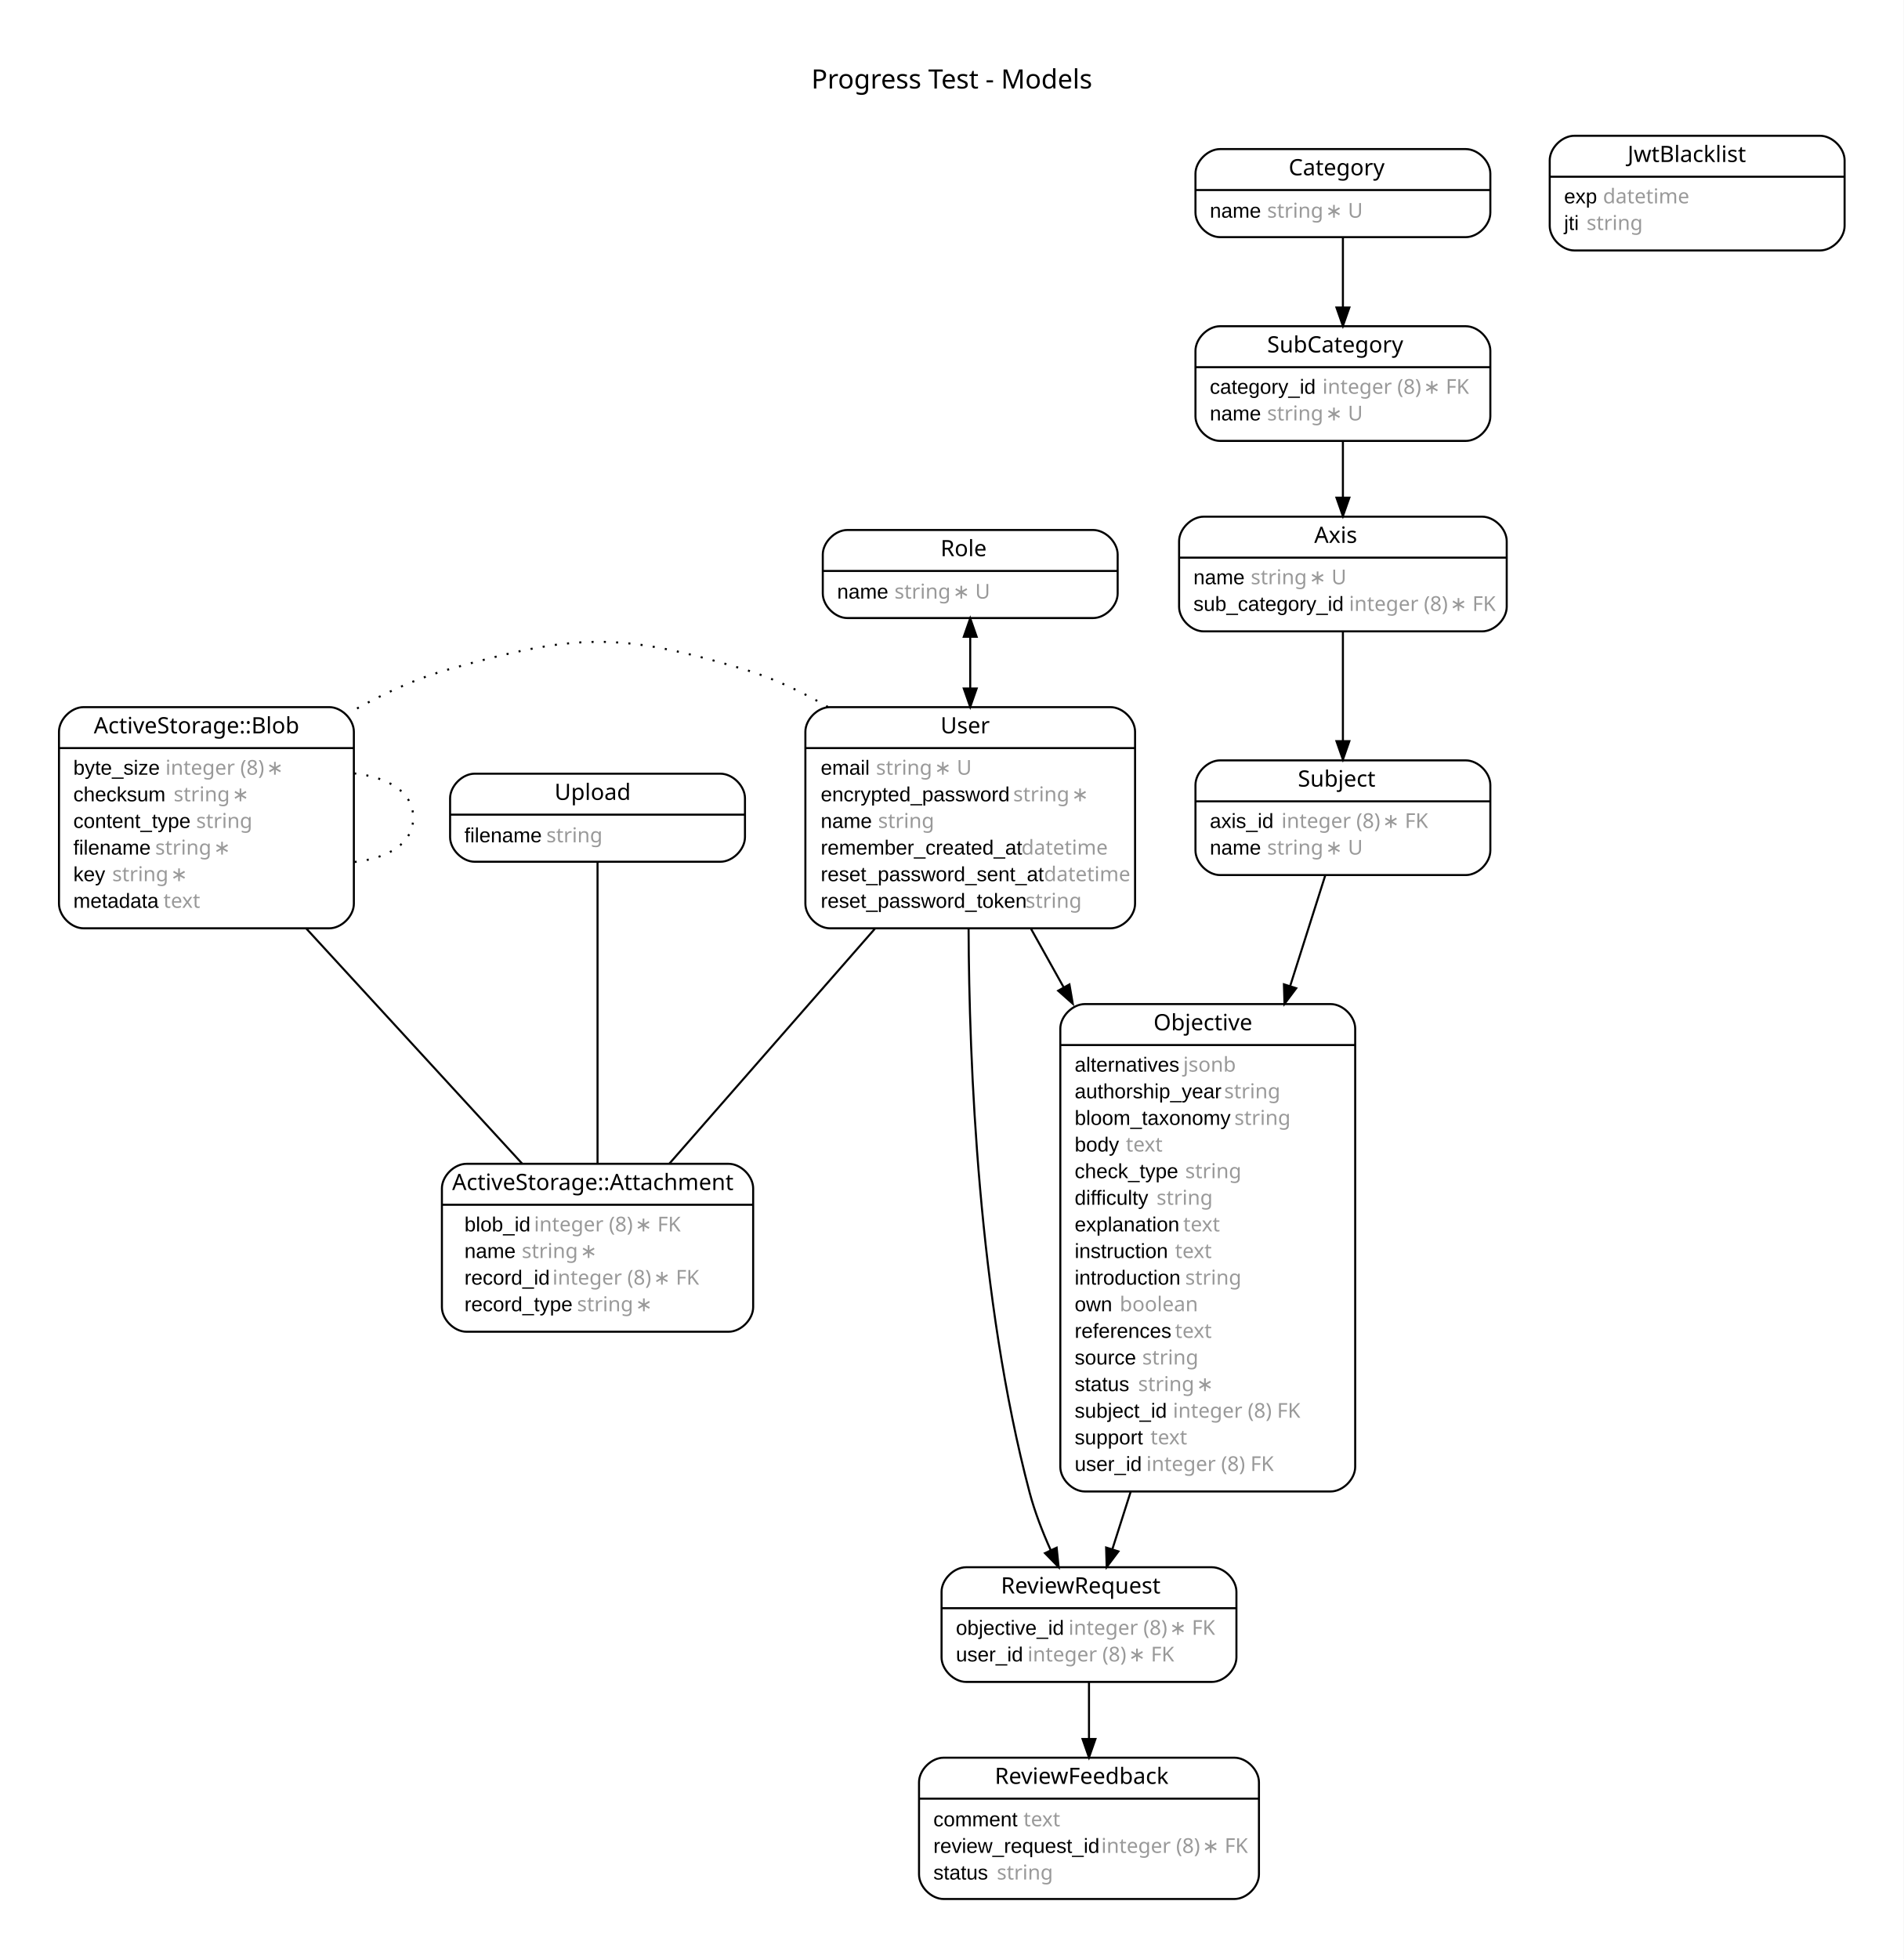
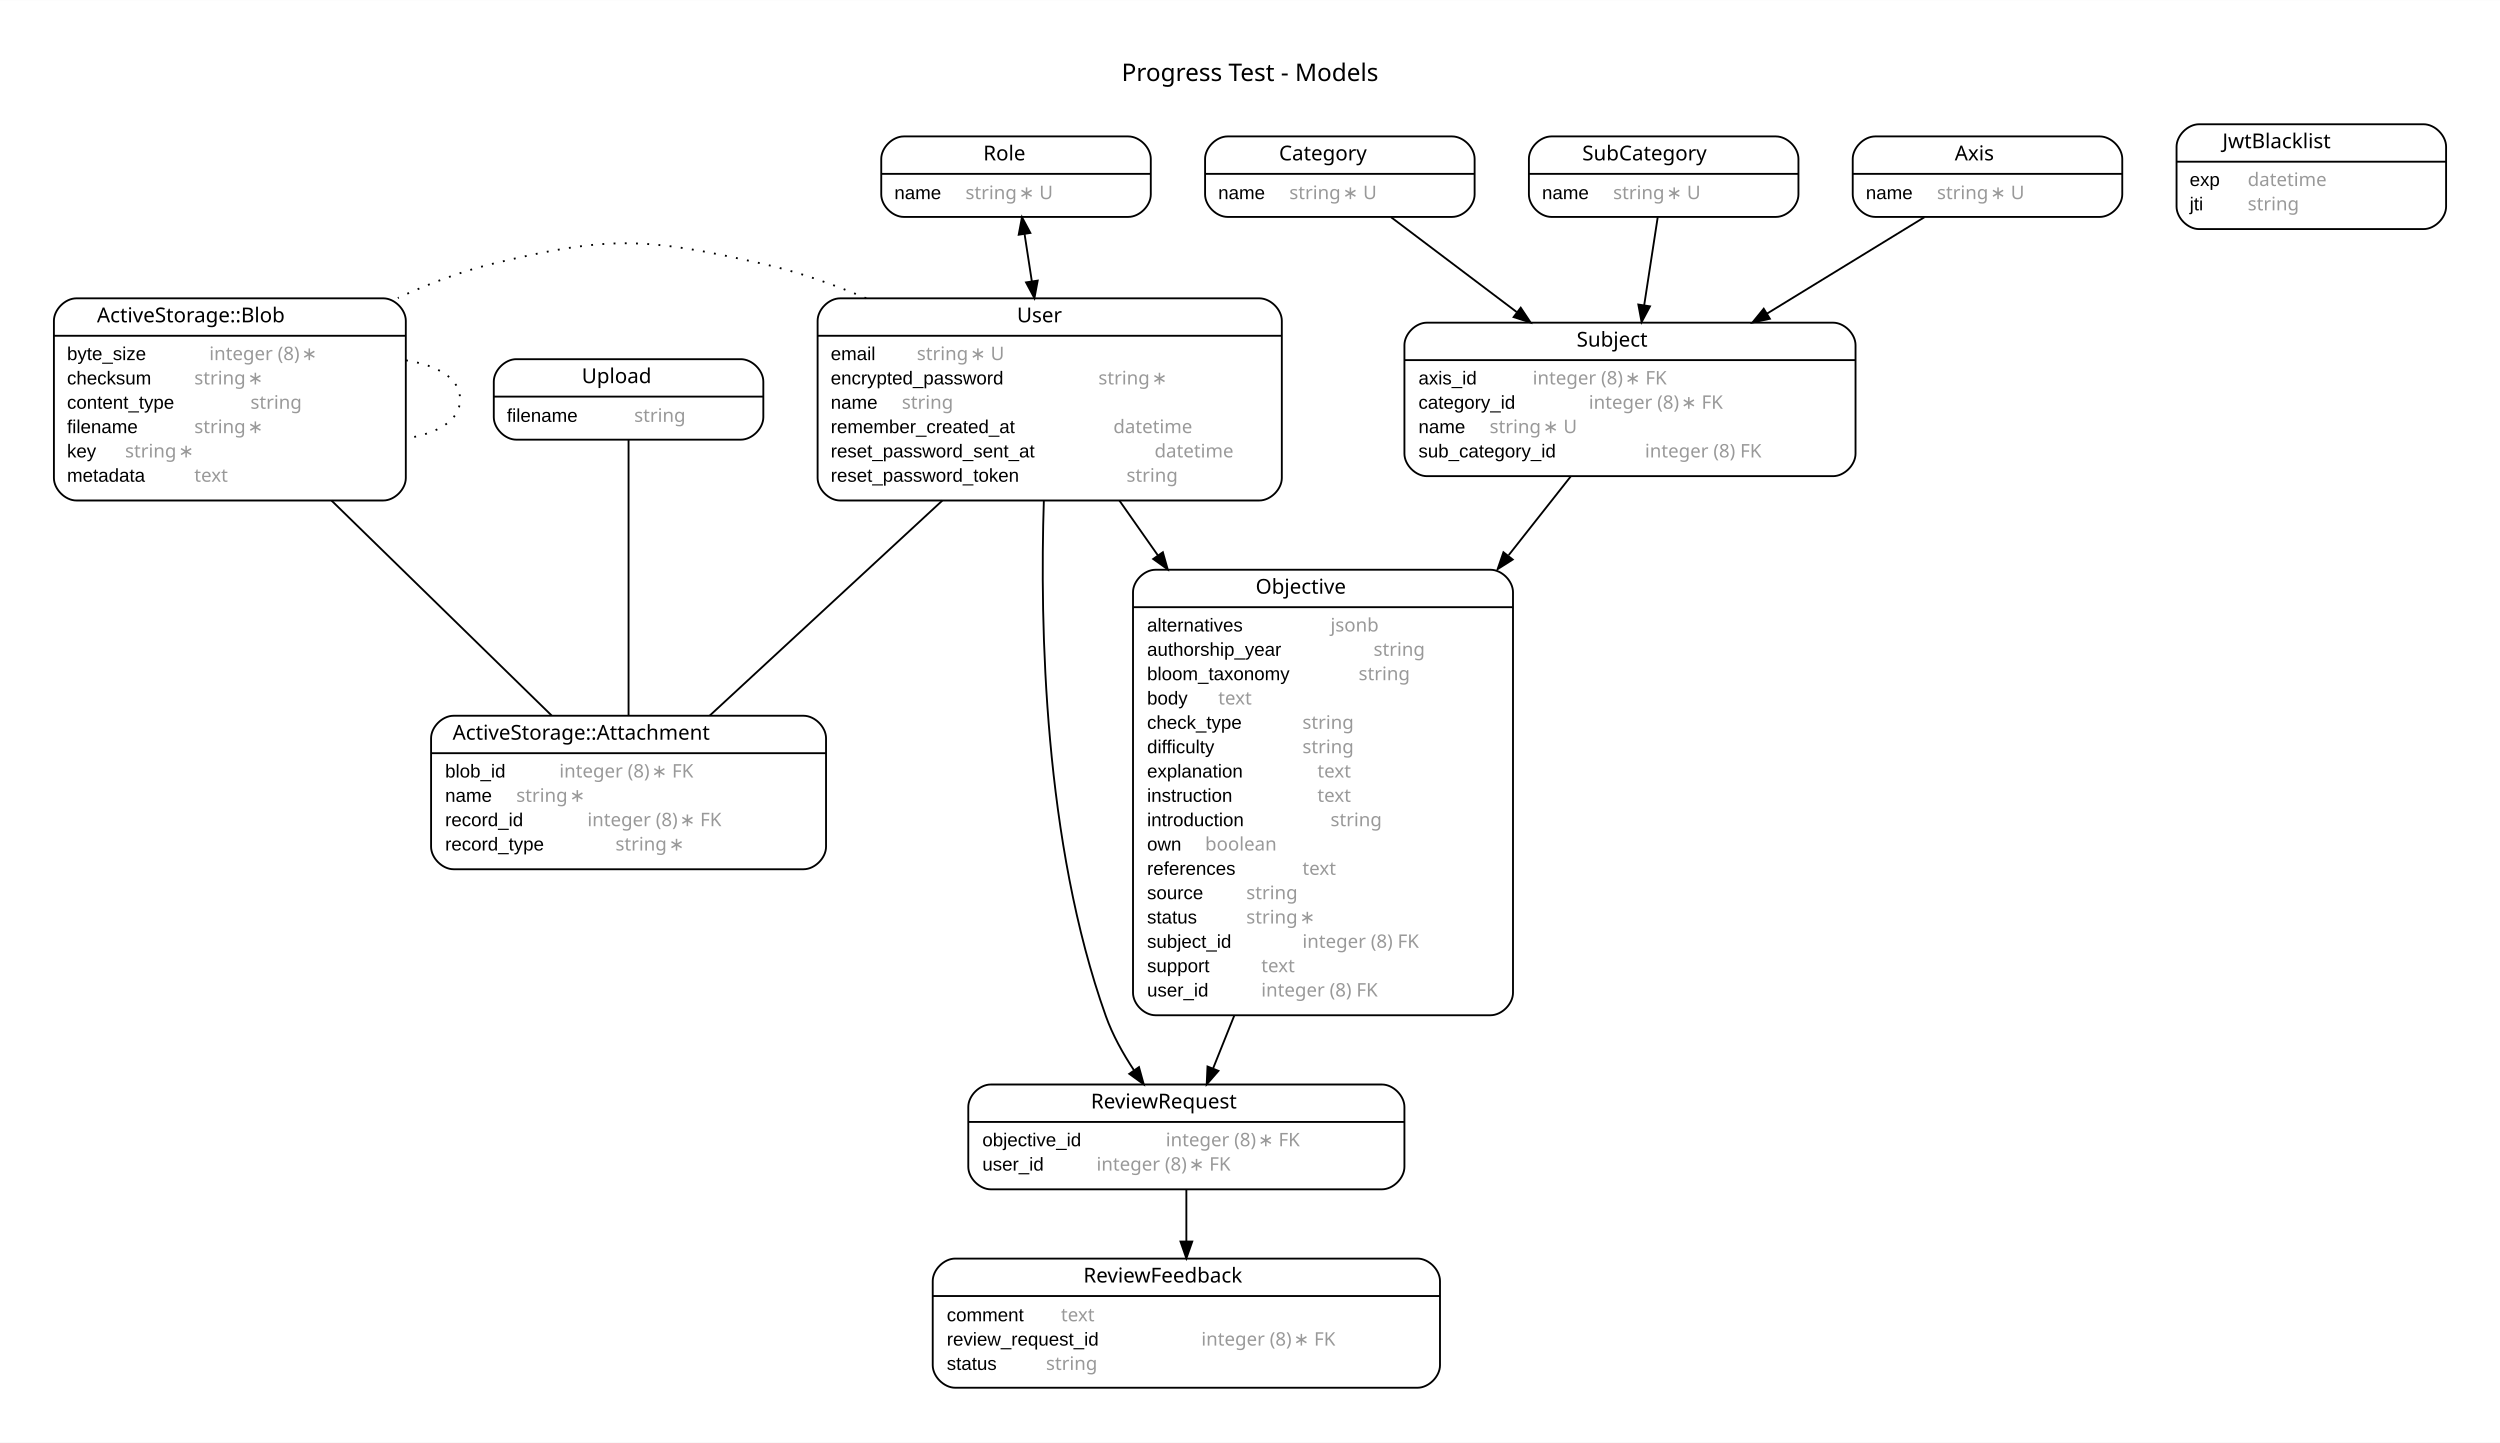
- <svg xmlns="http://www.w3.org/2000/svg" width="930pt" height="957pt" viewBox="0.00 0.00 929.60 956.60">
-   <g id="graph0" class="graph" transform="scale(1 1) rotate(0) translate(28.8 927.8)">
-     <polygon fill="white" stroke="transparent" points="-28.8,28.8 -28.8,-927.8 900.8,-927.8 900.8,28.8 -28.8,28.8" />
-     <text text-anchor="middle" x="436" y="-884.6" font-family="Arial Bold" font-size="13.00">Progress Test - Models</text>
+ <svg xmlns="http://www.w3.org/2000/svg" width="1336pt" height="771pt" viewBox="0.00 0.00 1335.60 770.60">
+   <g id="graph0" class="graph" transform="scale(1 1) rotate(0) translate(28.8 741.8)">
+     <polygon fill="white" stroke="transparent" points="-28.8,28.8 -28.8,-741.8 1306.8,-741.8 1306.8,28.8 -28.8,28.8" />
+     <text text-anchor="middle" x="639" y="-698.6" font-family="Arial Bold" font-size="13.00">Progress Test - Models</text>
    <g id="node1" class="node">
-       <path fill="none" stroke="black" d="M199,-277.5C199,-277.5 327,-277.5 327,-277.5 333,-277.5 339,-283.5 339,-289.5 339,-289.5 339,-347.5 339,-347.5 339,-353.5 333,-359.5 327,-359.5 327,-359.5 199,-359.5 199,-359.5 193,-359.5 187,-353.5 187,-347.5 187,-347.5 187,-289.5 187,-289.5 187,-283.5 193,-277.5 199,-277.5" />
-       <text text-anchor="start" x="192" y="-346.7" font-family="Arial Bold" font-size="11.00">ActiveStorage::Attachment</text>
-       <polyline fill="none" stroke="black" points="187,-339.5 339,-339.5 " />
-       <text text-anchor="start" x="198" y="-326.5" font-family="Arial" font-size="10.00">blob_id </text>
-       <text text-anchor="start" x="232" y="-326.5" font-family="Arial Italic" font-size="10.00" fill="#999999">integer (8) ∗ FK</text>
-       <text text-anchor="start" x="198" y="-313.5" font-family="Arial" font-size="10.00">name </text>
-       <text text-anchor="start" x="226" y="-313.5" font-family="Arial Italic" font-size="10.00" fill="#999999">string ∗</text>
-       <text text-anchor="start" x="198" y="-300.5" font-family="Arial" font-size="10.00">record_id </text>
-       <text text-anchor="start" x="241" y="-300.5" font-family="Arial Italic" font-size="10.00" fill="#999999">integer (8) ∗ FK</text>
-       <text text-anchor="start" x="198" y="-287.5" font-family="Arial" font-size="10.00">record_type </text>
-       <text text-anchor="start" x="253" y="-287.5" font-family="Arial Italic" font-size="10.00" fill="#999999">string ∗</text>
+       <path fill="none" stroke="black" d="M213.5,-277.5C213.5,-277.5 400.5,-277.5 400.5,-277.5 406.5,-277.5 412.5,-283.5 412.5,-289.5 412.5,-289.5 412.5,-347.5 412.5,-347.5 412.5,-353.5 406.5,-359.5 400.5,-359.5 400.5,-359.5 213.5,-359.5 213.5,-359.5 207.5,-359.5 201.5,-353.5 201.5,-347.5 201.5,-347.5 201.5,-289.5 201.5,-289.5 201.5,-283.5 207.5,-277.5 213.5,-277.5" />
+       <text text-anchor="start" x="213" y="-346.7" font-family="Arial Bold" font-size="11.00">ActiveStorage::Attachment</text>
+       <polyline fill="none" stroke="black" points="201.5,-339.5 412.5,-339.5 " />
+       <text text-anchor="start" x="209" y="-326.5" font-family="Arial" font-size="10.00">blob_id </text>
+       <text text-anchor="start" x="270" y="-326.5" font-family="Arial Italic" font-size="10.00" fill="#999999">integer (8) ∗ FK</text>
+       <text text-anchor="start" x="209" y="-313.5" font-family="Arial" font-size="10.00">name </text>
+       <text text-anchor="start" x="247" y="-313.5" font-family="Arial Italic" font-size="10.00" fill="#999999">string ∗</text>
+       <text text-anchor="start" x="209" y="-300.5" font-family="Arial" font-size="10.00">record_id </text>
+       <text text-anchor="start" x="285" y="-300.5" font-family="Arial Italic" font-size="10.00" fill="#999999">integer (8) ∗ FK</text>
+       <text text-anchor="start" x="209" y="-287.5" font-family="Arial" font-size="10.00">record_type </text>
+       <text text-anchor="start" x="300" y="-287.5" font-family="Arial Italic" font-size="10.00" fill="#999999">string ∗</text>
    </g>
    <g id="node2" class="node">
-       <path fill="none" stroke="black" d="M12,-474.5C12,-474.5 132,-474.5 132,-474.5 138,-474.5 144,-480.5 144,-486.5 144,-486.5 144,-570.5 144,-570.5 144,-576.5 138,-582.5 132,-582.5 132,-582.5 12,-582.5 12,-582.5 6,-582.5 0,-576.5 0,-570.5 0,-570.5 0,-486.5 0,-486.5 0,-480.5 6,-474.5 12,-474.5" />
-       <text text-anchor="start" x="17" y="-569.7" font-family="Arial Bold" font-size="11.00">ActiveStorage::Blob</text>
-       <polyline fill="none" stroke="black" points="0,-562.5 144,-562.5 " />
+       <path fill="none" stroke="black" d="M12,-474.5C12,-474.5 176,-474.5 176,-474.5 182,-474.5 188,-480.5 188,-486.5 188,-486.5 188,-570.5 188,-570.5 188,-576.5 182,-582.5 176,-582.5 176,-582.5 12,-582.5 12,-582.5 6,-582.5 0,-576.5 0,-570.5 0,-570.5 0,-486.5 0,-486.5 0,-480.5 6,-474.5 12,-474.5" />
+       <text text-anchor="start" x="23" y="-569.7" font-family="Arial Bold" font-size="11.00">ActiveStorage::Blob</text>
+       <polyline fill="none" stroke="black" points="0,-562.5 188,-562.5 " />
      <text text-anchor="start" x="7" y="-549.5" font-family="Arial" font-size="10.00">byte_size </text>
-       <text text-anchor="start" x="52" y="-549.5" font-family="Arial Italic" font-size="10.00" fill="#999999">integer (8) ∗</text>
+       <text text-anchor="start" x="83" y="-549.5" font-family="Arial Italic" font-size="10.00" fill="#999999">integer (8) ∗</text>
      <text text-anchor="start" x="7" y="-536.5" font-family="Arial" font-size="10.00">checksum </text>
-       <text text-anchor="start" x="56" y="-536.5" font-family="Arial Italic" font-size="10.00" fill="#999999">string ∗</text>
+       <text text-anchor="start" x="75" y="-536.5" font-family="Arial Italic" font-size="10.00" fill="#999999">string ∗</text>
      <text text-anchor="start" x="7" y="-523.5" font-family="Arial" font-size="10.00">content_type </text>
-       <text text-anchor="start" x="67" y="-523.5" font-family="Arial Italic" font-size="10.00" fill="#999999">string</text>
+       <text text-anchor="start" x="105" y="-523.5" font-family="Arial Italic" font-size="10.00" fill="#999999">string</text>
      <text text-anchor="start" x="7" y="-510.5" font-family="Arial" font-size="10.00">filename </text>
-       <text text-anchor="start" x="47" y="-510.5" font-family="Arial Italic" font-size="10.00" fill="#999999">string ∗</text>
+       <text text-anchor="start" x="75" y="-510.5" font-family="Arial Italic" font-size="10.00" fill="#999999">string ∗</text>
      <text text-anchor="start" x="7" y="-497.5" font-family="Arial" font-size="10.00">key </text>
-       <text text-anchor="start" x="26" y="-497.5" font-family="Arial Italic" font-size="10.00" fill="#999999">string ∗</text>
+       <text text-anchor="start" x="38" y="-497.5" font-family="Arial Italic" font-size="10.00" fill="#999999">string ∗</text>
      <text text-anchor="start" x="7" y="-484.5" font-family="Arial" font-size="10.00">metadata </text>
-       <text text-anchor="start" x="51" y="-484.5" font-family="Arial Italic" font-size="10.00" fill="#999999">text</text>
+       <text text-anchor="start" x="75" y="-484.5" font-family="Arial Italic" font-size="10.00" fill="#999999">text</text>
    </g>
    <g id="edge4" class="edge">
-       <path fill="none" stroke="black" d="M120.69,-474.47C153.52,-438.73 196.15,-392.3 226.16,-359.62" />
+       <path fill="none" stroke="black" d="M148.3,-474.47C184.91,-438.73 232.45,-392.3 265.91,-359.62" />
    </g>
    <g id="edge15" class="edge">
-       <path fill="none" stroke="black" stroke-dasharray="1,5" d="M144.18,-550.14C160.79,-548.27 173,-541.06 173,-528.5 173,-515.94 160.79,-508.73 144.18,-506.86" />
+       <path fill="none" stroke="black" stroke-dasharray="1,5" d="M188.11,-549.37C205.11,-546.69 217,-539.74 217,-528.5 217,-517.26 205.11,-510.31 188.11,-507.63" />
    </g>
    <g id="node3" class="node">
-       <path fill="none" stroke="black" d="M559,-619.5C559,-619.5 695,-619.5 695,-619.5 701,-619.5 707,-625.5 707,-631.5 707,-631.5 707,-663.5 707,-663.5 707,-669.5 701,-675.5 695,-675.5 695,-675.5 559,-675.5 559,-675.5 553,-675.5 547,-669.5 547,-663.5 547,-663.5 547,-631.5 547,-631.5 547,-625.5 553,-619.5 559,-619.5" />
-       <text text-anchor="start" x="613" y="-662.7" font-family="Arial Bold" font-size="11.00">Axis</text>
-       <polyline fill="none" stroke="black" points="547,-655.5 707,-655.5 " />
-       <text text-anchor="start" x="554" y="-642.5" font-family="Arial" font-size="10.00">name </text>
-       <text text-anchor="start" x="582" y="-642.5" font-family="Arial Italic" font-size="10.00" fill="#999999">string ∗ U</text>
-       <text text-anchor="start" x="554" y="-629.5" font-family="Arial" font-size="10.00">sub_category_id </text>
-       <text text-anchor="start" x="630" y="-629.5" font-family="Arial Italic" font-size="10.00" fill="#999999">integer (8) ∗ FK</text>
+       <path fill="none" stroke="black" d="M973,-626C973,-626 1093,-626 1093,-626 1099,-626 1105,-632 1105,-638 1105,-638 1105,-657 1105,-657 1105,-663 1099,-669 1093,-669 1093,-669 973,-669 973,-669 967,-669 961,-663 961,-657 961,-657 961,-638 961,-638 961,-632 967,-626 973,-626" />
+       <text text-anchor="start" x="1015.5" y="-656.2" font-family="Arial Bold" font-size="11.00">Axis</text>
+       <polyline fill="none" stroke="black" points="961,-649 1105,-649 " />
+       <text text-anchor="start" x="968" y="-635.5" font-family="Arial" font-size="10.00">name </text>
+       <text text-anchor="start" x="1006" y="-635.5" font-family="Arial Italic" font-size="10.00" fill="#999999">string ∗ U</text>
    </g>
    <g id="node11" class="node">
-       <path fill="none" stroke="black" d="M567,-500.5C567,-500.5 687,-500.5 687,-500.5 693,-500.5 699,-506.5 699,-512.5 699,-512.5 699,-544.5 699,-544.5 699,-550.5 693,-556.5 687,-556.5 687,-556.5 567,-556.5 567,-556.5 561,-556.5 555,-550.5 555,-544.5 555,-544.5 555,-512.5 555,-512.5 555,-506.5 561,-500.5 567,-500.5" />
-       <text text-anchor="start" x="605" y="-543.7" font-family="Arial Bold" font-size="11.00">Subject</text>
-       <polyline fill="none" stroke="black" points="555,-536.5 699,-536.5 " />
-       <text text-anchor="start" x="562" y="-523.5" font-family="Arial" font-size="10.00">axis_id </text>
-       <text text-anchor="start" x="597" y="-523.5" font-family="Arial Italic" font-size="10.00" fill="#999999">integer (8) ∗ FK</text>
-       <text text-anchor="start" x="562" y="-510.5" font-family="Arial" font-size="10.00">name </text>
-       <text text-anchor="start" x="590" y="-510.5" font-family="Arial Italic" font-size="10.00" fill="#999999">string ∗ U</text>
+       <path fill="none" stroke="black" d="M733.5,-487.5C733.5,-487.5 950.5,-487.5 950.5,-487.5 956.5,-487.5 962.5,-493.5 962.5,-499.5 962.5,-499.5 962.5,-557.5 962.5,-557.5 962.5,-563.5 956.5,-569.5 950.5,-569.5 950.5,-569.5 733.5,-569.5 733.5,-569.5 727.5,-569.5 721.5,-563.5 721.5,-557.5 721.5,-557.5 721.5,-499.5 721.5,-499.5 721.5,-493.5 727.5,-487.5 733.5,-487.5" />
+       <text text-anchor="start" x="813.5" y="-556.7" font-family="Arial Bold" font-size="11.00">Subject</text>
+       <polyline fill="none" stroke="black" points="721.5,-549.5 962.5,-549.5 " />
+       <text text-anchor="start" x="729" y="-536.5" font-family="Arial" font-size="10.00">axis_id </text>
+       <text text-anchor="start" x="790" y="-536.5" font-family="Arial Italic" font-size="10.00" fill="#999999">integer (8) ∗ FK</text>
+       <text text-anchor="start" x="729" y="-523.5" font-family="Arial" font-size="10.00">category_id </text>
+       <text text-anchor="start" x="820" y="-523.5" font-family="Arial Italic" font-size="10.00" fill="#999999">integer (8) ∗ FK</text>
+       <text text-anchor="start" x="729" y="-510.5" font-family="Arial" font-size="10.00">name </text>
+       <text text-anchor="start" x="767" y="-510.5" font-family="Arial Italic" font-size="10.00" fill="#999999">string ∗ U</text>
+       <text text-anchor="start" x="729" y="-497.5" font-family="Arial" font-size="10.00">sub_category_id </text>
+       <text text-anchor="start" x="850" y="-497.5" font-family="Arial Italic" font-size="10.00" fill="#999999">integer (8) FK</text>
+     </g>
+     <g id="edge9" class="edge">
+       <path fill="none" stroke="black" d="M999.29,-625.85C975.99,-611.58 944.09,-592.04 915.11,-574.29" />
+       <polygon fill="black" stroke="black" points="916.74,-571.59 907.42,-569.57 913.45,-576.96 916.74,-571.59" />
+     </g>
+     <g id="node4" class="node">
+       <path fill="none" stroke="black" d="M627,-626C627,-626 747,-626 747,-626 753,-626 759,-632 759,-638 759,-638 759,-657 759,-657 759,-663 753,-669 747,-669 747,-669 627,-669 627,-669 621,-669 615,-663 615,-657 615,-657 615,-638 615,-638 615,-632 621,-626 627,-626" />
+       <text text-anchor="start" x="654.5" y="-656.2" font-family="Arial Bold" font-size="11.00">Category</text>
+       <polyline fill="none" stroke="black" points="615,-649 759,-649 " />
+       <text text-anchor="start" x="622" y="-635.5" font-family="Arial" font-size="10.00">name </text>
+       <text text-anchor="start" x="660" y="-635.5" font-family="Arial Italic" font-size="10.00" fill="#999999">string ∗ U</text>
+     </g>
+     <g id="edge8" class="edge">
+       <path fill="none" stroke="black" d="M714.35,-625.85C732.94,-611.82 758.27,-592.7 781.47,-575.19" />
+       <polygon fill="black" stroke="black" points="783.63,-577.51 788.91,-569.57 779.83,-572.48 783.63,-577.51" />
+     </g>
+     <g id="node5" class="node">
+       <path fill="none" stroke="black" d="M1146,-619.5C1146,-619.5 1266,-619.5 1266,-619.5 1272,-619.5 1278,-625.5 1278,-631.5 1278,-631.5 1278,-663.5 1278,-663.5 1278,-669.5 1272,-675.5 1266,-675.5 1266,-675.5 1146,-675.5 1146,-675.5 1140,-675.5 1134,-669.5 1134,-663.5 1134,-663.5 1134,-631.5 1134,-631.5 1134,-625.5 1140,-619.5 1146,-619.5" />
+       <text text-anchor="start" x="1158.5" y="-662.7" font-family="Arial Bold" font-size="11.00">JwtBlacklist</text>
+       <polyline fill="none" stroke="black" points="1134,-655.5 1278,-655.5 " />
+       <text text-anchor="start" x="1141" y="-642.5" font-family="Arial" font-size="10.00">exp </text>
+       <text text-anchor="start" x="1172" y="-642.5" font-family="Arial Italic" font-size="10.00" fill="#999999">datetime</text>
+       <text text-anchor="start" x="1141" y="-629.5" font-family="Arial" font-size="10.00">jti </text>
+       <text text-anchor="start" x="1172" y="-629.5" font-family="Arial Italic" font-size="10.00" fill="#999999">string</text>
+     </g>
+     <g id="node6" class="node">
+       <path fill="none" stroke="black" d="M588.5,-199.5C588.5,-199.5 767.5,-199.5 767.5,-199.5 773.5,-199.5 779.5,-205.5 779.5,-211.5 779.5,-211.5 779.5,-425.5 779.5,-425.5 779.5,-431.5 773.5,-437.5 767.5,-437.5 767.5,-437.5 588.5,-437.5 588.5,-437.5 582.5,-437.5 576.5,-431.5 576.5,-425.5 576.5,-425.5 576.5,-211.5 576.5,-211.5 576.5,-205.5 582.5,-199.5 588.5,-199.5" />
+       <text text-anchor="start" x="642" y="-424.7" font-family="Arial Bold" font-size="11.00">Objective</text>
+       <polyline fill="none" stroke="black" points="576.5,-417.5 779.5,-417.5 " />
+       <text text-anchor="start" x="584" y="-404.5" font-family="Arial" font-size="10.00">alternatives </text>
+       <text text-anchor="start" x="682" y="-404.5" font-family="Arial Italic" font-size="10.00" fill="#999999">jsonb</text>
+       <text text-anchor="start" x="584" y="-391.5" font-family="Arial" font-size="10.00">authorship_year </text>
+       <text text-anchor="start" x="705" y="-391.5" font-family="Arial Italic" font-size="10.00" fill="#999999">string</text>
+       <text text-anchor="start" x="584" y="-378.5" font-family="Arial" font-size="10.00">bloom_taxonomy </text>
+       <text text-anchor="start" x="697" y="-378.5" font-family="Arial Italic" font-size="10.00" fill="#999999">string</text>
+       <text text-anchor="start" x="584" y="-365.5" font-family="Arial" font-size="10.00">body </text>
+       <text text-anchor="start" x="622" y="-365.5" font-family="Arial Italic" font-size="10.00" fill="#999999">text</text>
+       <text text-anchor="start" x="584" y="-352.5" font-family="Arial" font-size="10.00">check_type </text>
+       <text text-anchor="start" x="667" y="-352.5" font-family="Arial Italic" font-size="10.00" fill="#999999">string</text>
+       <text text-anchor="start" x="584" y="-339.5" font-family="Arial" font-size="10.00">difficulty </text>
+       <text text-anchor="start" x="667" y="-339.5" font-family="Arial Italic" font-size="10.00" fill="#999999">string</text>
+       <text text-anchor="start" x="584" y="-326.5" font-family="Arial" font-size="10.00">explanation </text>
+       <text text-anchor="start" x="675" y="-326.5" font-family="Arial Italic" font-size="10.00" fill="#999999">text</text>
+       <text text-anchor="start" x="584" y="-313.5" font-family="Arial" font-size="10.00">instruction </text>
+       <text text-anchor="start" x="675" y="-313.5" font-family="Arial Italic" font-size="10.00" fill="#999999">text</text>
+       <text text-anchor="start" x="584" y="-300.5" font-family="Arial" font-size="10.00">introduction </text>
+       <text text-anchor="start" x="682" y="-300.5" font-family="Arial Italic" font-size="10.00" fill="#999999">string</text>
+       <text text-anchor="start" x="584" y="-287.5" font-family="Arial" font-size="10.00">own </text>
+       <text text-anchor="start" x="615" y="-287.5" font-family="Arial Italic" font-size="10.00" fill="#999999">boolean</text>
+       <text text-anchor="start" x="584" y="-274.5" font-family="Arial" font-size="10.00">references </text>
+       <text text-anchor="start" x="667" y="-274.5" font-family="Arial Italic" font-size="10.00" fill="#999999">text</text>
+       <text text-anchor="start" x="584" y="-261.5" font-family="Arial" font-size="10.00">source </text>
+       <text text-anchor="start" x="637" y="-261.5" font-family="Arial Italic" font-size="10.00" fill="#999999">string</text>
+       <text text-anchor="start" x="584" y="-248.5" font-family="Arial" font-size="10.00">status </text>
+       <text text-anchor="start" x="637" y="-248.5" font-family="Arial Italic" font-size="10.00" fill="#999999">string ∗</text>
+       <text text-anchor="start" x="584" y="-235.5" font-family="Arial" font-size="10.00">subject_id </text>
+       <text text-anchor="start" x="667" y="-235.5" font-family="Arial Italic" font-size="10.00" fill="#999999">integer (8) FK</text>
+       <text text-anchor="start" x="584" y="-222.5" font-family="Arial" font-size="10.00">support </text>
+       <text text-anchor="start" x="645" y="-222.5" font-family="Arial Italic" font-size="10.00" fill="#999999">text</text>
+       <text text-anchor="start" x="584" y="-209.5" font-family="Arial" font-size="10.00">user_id </text>
+       <text text-anchor="start" x="645" y="-209.5" font-family="Arial Italic" font-size="10.00" fill="#999999">integer (8) FK</text>
+     </g>
+     <g id="node8" class="node">
+       <path fill="none" stroke="black" d="M500.5,-106.5C500.5,-106.5 709.5,-106.5 709.5,-106.5 715.5,-106.5 721.5,-112.5 721.5,-118.5 721.5,-118.5 721.5,-150.5 721.5,-150.5 721.5,-156.5 715.5,-162.5 709.5,-162.5 709.5,-162.5 500.5,-162.5 500.5,-162.5 494.5,-162.5 488.5,-156.5 488.5,-150.5 488.5,-150.5 488.5,-118.5 488.5,-118.5 488.5,-112.5 494.5,-106.5 500.5,-106.5" />
+       <text text-anchor="start" x="554" y="-149.7" font-family="Arial Bold" font-size="11.00">ReviewRequest</text>
+       <polyline fill="none" stroke="black" points="488.5,-142.5 721.5,-142.5 " />
+       <text text-anchor="start" x="496" y="-129.5" font-family="Arial" font-size="10.00">objective_id </text>
+       <text text-anchor="start" x="594" y="-129.5" font-family="Arial Italic" font-size="10.00" fill="#999999">integer (8) ∗ FK</text>
+       <text text-anchor="start" x="496" y="-116.5" font-family="Arial" font-size="10.00">user_id </text>
+       <text text-anchor="start" x="557" y="-116.5" font-family="Arial Italic" font-size="10.00" fill="#999999">integer (8) ∗ FK</text>
+     </g>
+     <g id="edge11" class="edge">
+       <path fill="none" stroke="black" d="M630.63,-199.41C626.58,-189.3 622.72,-179.68 619.29,-171.12" />
+       <polygon fill="black" stroke="black" points="622.14,-169.78 615.87,-162.6 616.3,-172.12 622.14,-169.78" />
+     </g>
+     <g id="node7" class="node">
+       <path fill="none" stroke="black" d="M481.5,-0.5C481.5,-0.5 728.5,-0.5 728.5,-0.5 734.5,-0.5 740.5,-6.5 740.5,-12.5 740.5,-12.5 740.5,-57.5 740.5,-57.5 740.5,-63.5 734.5,-69.5 728.5,-69.5 728.5,-69.5 481.5,-69.5 481.5,-69.5 475.5,-69.5 469.5,-63.5 469.5,-57.5 469.5,-57.5 469.5,-12.5 469.5,-12.5 469.5,-6.5 475.5,-0.5 481.5,-0.5" />
+       <text text-anchor="start" x="550" y="-56.7" font-family="Arial Bold" font-size="11.00">ReviewFeedback</text>
+       <polyline fill="none" stroke="black" points="469.5,-49.5 740.5,-49.5 " />
+       <text text-anchor="start" x="477" y="-36" font-family="Arial" font-size="10.00">comment </text>
+       <text text-anchor="start" x="538" y="-36" font-family="Arial Italic" font-size="10.00" fill="#999999">text</text>
+       <text text-anchor="start" x="477" y="-23" font-family="Arial" font-size="10.00">review_request_id </text>
+       <text text-anchor="start" x="613" y="-23" font-family="Arial Italic" font-size="10.00" fill="#999999">integer (8) ∗ FK</text>
+       <text text-anchor="start" x="477" y="-10" font-family="Arial" font-size="10.00">status </text>
+       <text text-anchor="start" x="530" y="-10" font-family="Arial Italic" font-size="10.00" fill="#999999">string</text>
+     </g>
+     <g id="edge13" class="edge">
+       <path fill="none" stroke="black" d="M605,-106.34C605,-97.8 605,-88.16 605,-78.81" />
+       <polygon fill="black" stroke="black" points="608.15,-78.62 605,-69.62 601.85,-78.62 608.15,-78.62" />
+     </g>
+     <g id="node9" class="node">
+       <path fill="none" stroke="black" d="M454,-626C454,-626 574,-626 574,-626 580,-626 586,-632 586,-638 586,-638 586,-657 586,-657 586,-663 580,-669 574,-669 574,-669 454,-669 454,-669 448,-669 442,-663 442,-657 442,-657 442,-638 442,-638 442,-632 448,-626 454,-626" />
+       <text text-anchor="start" x="496.5" y="-656.2" font-family="Arial Bold" font-size="11.00">Role</text>
+       <polyline fill="none" stroke="black" points="442,-649 586,-649 " />
+       <text text-anchor="start" x="449" y="-635.5" font-family="Arial" font-size="10.00">name </text>
+       <text text-anchor="start" x="487" y="-635.5" font-family="Arial Italic" font-size="10.00" fill="#999999">string ∗ U</text>
+     </g>
+     <g id="node13" class="node">
+       <path fill="none" stroke="black" d="M420,-474.5C420,-474.5 644,-474.5 644,-474.5 650,-474.5 656,-480.5 656,-486.5 656,-486.5 656,-570.5 656,-570.5 656,-576.5 650,-582.5 644,-582.5 644,-582.5 420,-582.5 420,-582.5 414,-582.5 408,-576.5 408,-570.5 408,-570.5 408,-486.5 408,-486.5 408,-480.5 414,-474.5 420,-474.5" />
+       <text text-anchor="start" x="514.5" y="-569.7" font-family="Arial Bold" font-size="11.00">User</text>
+       <polyline fill="none" stroke="black" points="408,-562.5 656,-562.5 " />
+       <text text-anchor="start" x="415" y="-549.5" font-family="Arial" font-size="10.00">email </text>
+       <text text-anchor="start" x="461" y="-549.5" font-family="Arial Italic" font-size="10.00" fill="#999999">string ∗ U</text>
+       <text text-anchor="start" x="415" y="-536.5" font-family="Arial" font-size="10.00">encrypted_password </text>
+       <text text-anchor="start" x="558" y="-536.5" font-family="Arial Italic" font-size="10.00" fill="#999999">string ∗</text>
+       <text text-anchor="start" x="415" y="-523.5" font-family="Arial" font-size="10.00">name </text>
+       <text text-anchor="start" x="453" y="-523.5" font-family="Arial Italic" font-size="10.00" fill="#999999">string</text>
+       <text text-anchor="start" x="415" y="-510.5" font-family="Arial" font-size="10.00">remember_created_at </text>
+       <text text-anchor="start" x="566" y="-510.5" font-family="Arial Italic" font-size="10.00" fill="#999999">datetime</text>
+       <text text-anchor="start" x="415" y="-497.5" font-family="Arial" font-size="10.00">reset_password_sent_at </text>
+       <text text-anchor="start" x="588" y="-497.5" font-family="Arial Italic" font-size="10.00" fill="#999999">datetime</text>
+       <text text-anchor="start" x="415" y="-484.5" font-family="Arial" font-size="10.00">reset_password_token </text>
+       <text text-anchor="start" x="573" y="-484.5" font-family="Arial Italic" font-size="10.00" fill="#999999">string</text>
+     </g>
+     <g id="edge3" class="edge">
+       <path fill="none" stroke="black" d="M518.57,-616.8C519.76,-609.07 521.09,-600.45 522.43,-591.71" />
+       <polygon fill="black" stroke="black" points="515.43,-616.48 517.18,-625.85 521.66,-617.44 515.43,-616.48" />
+       <polygon fill="black" stroke="black" points="525.58,-591.98 523.83,-582.6 519.35,-591.02 525.58,-591.98" />
+     </g>
+     <g id="node10" class="node">
+       <path fill="none" stroke="black" d="M800,-626C800,-626 920,-626 920,-626 926,-626 932,-632 932,-638 932,-638 932,-657 932,-657 932,-663 926,-669 920,-669 920,-669 800,-669 800,-669 794,-669 788,-663 788,-657 788,-657 788,-638 788,-638 788,-632 794,-626 800,-626" />
+       <text text-anchor="start" x="816.5" y="-656.2" font-family="Arial Bold" font-size="11.00">SubCategory</text>
+       <polyline fill="none" stroke="black" points="788,-649 932,-649 " />
+       <text text-anchor="start" x="795" y="-635.5" font-family="Arial" font-size="10.00">name </text>
+       <text text-anchor="start" x="833" y="-635.5" font-family="Arial Italic" font-size="10.00" fill="#999999">string ∗ U</text>
+     </g>
+     <g id="edge12" class="edge">
+       <path fill="none" stroke="black" d="M856.82,-625.85C854.81,-612.79 852.13,-595.31 849.59,-578.83" />
+       <polygon fill="black" stroke="black" points="852.68,-578.23 848.2,-569.81 846.46,-579.19 852.68,-578.23" />
    </g>
    <g id="edge10" class="edge">
-       <path fill="none" stroke="black" d="M627,-619.36C627,-603.53 627,-583.34 627,-566.11" />
-       <polygon fill="black" stroke="black" points="630.15,-565.89 627,-556.89 623.85,-565.89 630.15,-565.89" />
-     </g>
-     <g id="node4" class="node">
-       <path fill="none" stroke="black" d="M567,-812C567,-812 687,-812 687,-812 693,-812 699,-818 699,-824 699,-824 699,-843 699,-843 699,-849 693,-855 687,-855 687,-855 567,-855 567,-855 561,-855 555,-849 555,-843 555,-843 555,-824 555,-824 555,-818 561,-812 567,-812" />
-       <text text-anchor="start" x="600.5" y="-842.2" font-family="Arial Bold" font-size="11.00">Category</text>
-       <polyline fill="none" stroke="black" points="555,-835 699,-835 " />
-       <text text-anchor="start" x="562" y="-821.5" font-family="Arial" font-size="10.00">name </text>
-       <text text-anchor="start" x="590" y="-821.5" font-family="Arial Italic" font-size="10.00" fill="#999999">string ∗ U</text>
-     </g>
-     <g id="node10" class="node">
-       <path fill="none" stroke="black" d="M567,-712.5C567,-712.5 687,-712.5 687,-712.5 693,-712.5 699,-718.5 699,-724.5 699,-724.5 699,-756.5 699,-756.5 699,-762.5 693,-768.5 687,-768.5 687,-768.5 567,-768.5 567,-768.5 561,-768.5 555,-762.5 555,-756.5 555,-756.5 555,-724.5 555,-724.5 555,-718.5 561,-712.5 567,-712.5" />
-       <text text-anchor="start" x="590" y="-755.7" font-family="Arial Bold" font-size="11.00">SubCategory</text>
-       <polyline fill="none" stroke="black" points="555,-748.5 699,-748.5 " />
-       <text text-anchor="start" x="562" y="-735.5" font-family="Arial" font-size="10.00">category_id </text>
-       <text text-anchor="start" x="617" y="-735.5" font-family="Arial Italic" font-size="10.00" fill="#999999">integer (8) ∗ FK</text>
-       <text text-anchor="start" x="562" y="-722.5" font-family="Arial" font-size="10.00">name </text>
-       <text text-anchor="start" x="590" y="-722.5" font-family="Arial Italic" font-size="10.00" fill="#999999">string ∗ U</text>
-     </g>
-     <g id="edge8" class="edge">
-       <path fill="none" stroke="black" d="M627,-811.85C627,-801.75 627,-789.3 627,-777.7" />
-       <polygon fill="black" stroke="black" points="630.15,-777.63 627,-768.63 623.85,-777.63 630.15,-777.63" />
-     </g>
-     <g id="node5" class="node">
-       <path fill="none" stroke="black" d="M740,-805.5C740,-805.5 860,-805.5 860,-805.5 866,-805.5 872,-811.5 872,-817.5 872,-817.5 872,-849.5 872,-849.5 872,-855.5 866,-861.5 860,-861.5 860,-861.5 740,-861.5 740,-861.5 734,-861.5 728,-855.5 728,-849.5 728,-849.5 728,-817.5 728,-817.5 728,-811.5 734,-805.5 740,-805.5" />
-       <text text-anchor="start" x="766" y="-848.7" font-family="Arial Bold" font-size="11.00">JwtBlacklist</text>
-       <polyline fill="none" stroke="black" points="728,-841.5 872,-841.5 " />
-       <text text-anchor="start" x="735" y="-828.5" font-family="Arial" font-size="10.00">exp </text>
-       <text text-anchor="start" x="754" y="-828.5" font-family="Arial Italic" font-size="10.00" fill="#999999">datetime</text>
-       <text text-anchor="start" x="735" y="-815.5" font-family="Arial" font-size="10.00">jti </text>
-       <text text-anchor="start" x="746" y="-815.5" font-family="Arial Italic" font-size="10.00" fill="#999999">string</text>
-     </g>
-     <g id="node6" class="node">
-       <path fill="none" stroke="black" d="M501,-199.5C501,-199.5 621,-199.5 621,-199.5 627,-199.5 633,-205.5 633,-211.5 633,-211.5 633,-425.5 633,-425.5 633,-431.5 627,-437.5 621,-437.5 621,-437.5 501,-437.5 501,-437.5 495,-437.5 489,-431.5 489,-425.5 489,-425.5 489,-211.5 489,-211.5 489,-205.5 495,-199.5 501,-199.5" />
-       <text text-anchor="start" x="534.5" y="-424.7" font-family="Arial Bold" font-size="11.00">Objective</text>
-       <polyline fill="none" stroke="black" points="489,-417.5 633,-417.5 " />
-       <text text-anchor="start" x="496" y="-404.5" font-family="Arial" font-size="10.00">alternatives </text>
-       <text text-anchor="start" x="549" y="-404.5" font-family="Arial Italic" font-size="10.00" fill="#999999">jsonb</text>
-       <text text-anchor="start" x="496" y="-391.5" font-family="Arial" font-size="10.00">authorship_year </text>
-       <text text-anchor="start" x="569" y="-391.5" font-family="Arial Italic" font-size="10.00" fill="#999999">string</text>
-       <text text-anchor="start" x="496" y="-378.5" font-family="Arial" font-size="10.00">bloom_taxonomy </text>
-       <text text-anchor="start" x="574" y="-378.5" font-family="Arial Italic" font-size="10.00" fill="#999999">string</text>
-       <text text-anchor="start" x="496" y="-365.5" font-family="Arial" font-size="10.00">body </text>
-       <text text-anchor="start" x="521" y="-365.5" font-family="Arial Italic" font-size="10.00" fill="#999999">text</text>
-       <text text-anchor="start" x="496" y="-352.5" font-family="Arial" font-size="10.00">check_type </text>
-       <text text-anchor="start" x="550" y="-352.5" font-family="Arial Italic" font-size="10.00" fill="#999999">string</text>
-       <text text-anchor="start" x="496" y="-339.5" font-family="Arial" font-size="10.00">difficulty </text>
-       <text text-anchor="start" x="536" y="-339.5" font-family="Arial Italic" font-size="10.00" fill="#999999">string</text>
-       <text text-anchor="start" x="496" y="-326.5" font-family="Arial" font-size="10.00">explanation </text>
-       <text text-anchor="start" x="549" y="-326.5" font-family="Arial Italic" font-size="10.00" fill="#999999">text</text>
-       <text text-anchor="start" x="496" y="-313.5" font-family="Arial" font-size="10.00">instruction </text>
-       <text text-anchor="start" x="545" y="-313.5" font-family="Arial Italic" font-size="10.00" fill="#999999">text</text>
-       <text text-anchor="start" x="496" y="-300.5" font-family="Arial" font-size="10.00">introduction </text>
-       <text text-anchor="start" x="550" y="-300.5" font-family="Arial Italic" font-size="10.00" fill="#999999">string</text>
-       <text text-anchor="start" x="496" y="-287.5" font-family="Arial" font-size="10.00">own </text>
-       <text text-anchor="start" x="518" y="-287.5" font-family="Arial Italic" font-size="10.00" fill="#999999">boolean</text>
-       <text text-anchor="start" x="496" y="-274.5" font-family="Arial" font-size="10.00">references </text>
-       <text text-anchor="start" x="545" y="-274.5" font-family="Arial Italic" font-size="10.00" fill="#999999">text</text>
-       <text text-anchor="start" x="496" y="-261.5" font-family="Arial" font-size="10.00">source </text>
-       <text text-anchor="start" x="529" y="-261.5" font-family="Arial Italic" font-size="10.00" fill="#999999">string</text>
-       <text text-anchor="start" x="496" y="-248.5" font-family="Arial" font-size="10.00">status </text>
-       <text text-anchor="start" x="527" y="-248.5" font-family="Arial Italic" font-size="10.00" fill="#999999">string ∗</text>
-       <text text-anchor="start" x="496" y="-235.5" font-family="Arial" font-size="10.00">subject_id </text>
-       <text text-anchor="start" x="544" y="-235.5" font-family="Arial Italic" font-size="10.00" fill="#999999">integer (8) FK</text>
-       <text text-anchor="start" x="496" y="-222.5" font-family="Arial" font-size="10.00">support </text>
-       <text text-anchor="start" x="533" y="-222.5" font-family="Arial Italic" font-size="10.00" fill="#999999">text</text>
-       <text text-anchor="start" x="496" y="-209.5" font-family="Arial" font-size="10.00">user_id </text>
-       <text text-anchor="start" x="531" y="-209.5" font-family="Arial Italic" font-size="10.00" fill="#999999">integer (8) FK</text>
-     </g>
-     <g id="node8" class="node">
-       <path fill="none" stroke="black" d="M443,-106.5C443,-106.5 563,-106.5 563,-106.5 569,-106.5 575,-112.5 575,-118.5 575,-118.5 575,-150.5 575,-150.5 575,-156.5 569,-162.5 563,-162.5 563,-162.5 443,-162.5 443,-162.5 437,-162.5 431,-156.5 431,-150.5 431,-150.5 431,-118.5 431,-118.5 431,-112.5 437,-106.5 443,-106.5" />
-       <text text-anchor="start" x="460" y="-149.7" font-family="Arial Bold" font-size="11.00">ReviewRequest</text>
-       <polyline fill="none" stroke="black" points="431,-142.5 575,-142.5 " />
-       <text text-anchor="start" x="438" y="-129.5" font-family="Arial" font-size="10.00">objective_id </text>
-       <text text-anchor="start" x="493" y="-129.5" font-family="Arial Italic" font-size="10.00" fill="#999999">integer (8) ∗ FK</text>
-       <text text-anchor="start" x="438" y="-116.5" font-family="Arial" font-size="10.00">user_id </text>
-       <text text-anchor="start" x="473" y="-116.5" font-family="Arial Italic" font-size="10.00" fill="#999999">integer (8) ∗ FK</text>
-     </g>
-     <g id="edge12" class="edge">
-       <path fill="none" stroke="black" d="M523.37,-199.41C520.18,-189.41 517.14,-179.88 514.44,-171.39" />
-       <polygon fill="black" stroke="black" points="517.37,-170.22 511.64,-162.6 511.37,-172.13 517.37,-170.22" />
-     </g>
-     <g id="node7" class="node">
-       <path fill="none" stroke="black" d="M432,-0.5C432,-0.5 574,-0.5 574,-0.5 580,-0.5 586,-6.5 586,-12.5 586,-12.5 586,-57.5 586,-57.5 586,-63.5 580,-69.5 574,-69.5 574,-69.5 432,-69.5 432,-69.5 426,-69.5 420,-63.5 420,-57.5 420,-57.5 420,-12.5 420,-12.5 420,-6.5 426,-0.5 432,-0.5" />
-       <text text-anchor="start" x="457" y="-56.7" font-family="Arial Bold" font-size="11.00">ReviewFeedback</text>
-       <polyline fill="none" stroke="black" points="420,-49.5 586,-49.5 " />
-       <text text-anchor="start" x="427" y="-36" font-family="Arial" font-size="10.00">comment </text>
-       <text text-anchor="start" x="471" y="-36" font-family="Arial Italic" font-size="10.00" fill="#999999">text</text>
-       <text text-anchor="start" x="427" y="-23" font-family="Arial" font-size="10.00">review_request_id </text>
-       <text text-anchor="start" x="509" y="-23" font-family="Arial Italic" font-size="10.00" fill="#999999">integer (8) ∗ FK</text>
-       <text text-anchor="start" x="427" y="-10" font-family="Arial" font-size="10.00">status </text>
-       <text text-anchor="start" x="458" y="-10" font-family="Arial Italic" font-size="10.00" fill="#999999">string</text>
-     </g>
-     <g id="edge11" class="edge">
-       <path fill="none" stroke="black" d="M503,-106.34C503,-97.8 503,-88.16 503,-78.81" />
-       <polygon fill="black" stroke="black" points="506.15,-78.62 503,-69.62 499.85,-78.62 506.15,-78.62" />
-     </g>
-     <g id="node9" class="node">
-       <path fill="none" stroke="black" d="M385,-626C385,-626 505,-626 505,-626 511,-626 517,-632 517,-638 517,-638 517,-657 517,-657 517,-663 511,-669 505,-669 505,-669 385,-669 385,-669 379,-669 373,-663 373,-657 373,-657 373,-638 373,-638 373,-632 379,-626 385,-626" />
-       <text text-anchor="start" x="430.5" y="-656.2" font-family="Arial Bold" font-size="11.00">Role</text>
-       <polyline fill="none" stroke="black" points="373,-649 517,-649 " />
-       <text text-anchor="start" x="380" y="-635.5" font-family="Arial" font-size="10.00">name </text>
-       <text text-anchor="start" x="408" y="-635.5" font-family="Arial Italic" font-size="10.00" fill="#999999">string ∗ U</text>
-     </g>
-     <g id="node13" class="node">
-       <path fill="none" stroke="black" d="M376.5,-474.5C376.5,-474.5 513.5,-474.5 513.5,-474.5 519.5,-474.5 525.5,-480.5 525.5,-486.5 525.5,-486.5 525.5,-570.5 525.5,-570.5 525.5,-576.5 519.5,-582.5 513.5,-582.5 513.5,-582.5 376.5,-582.5 376.5,-582.5 370.5,-582.5 364.5,-576.5 364.5,-570.5 364.5,-570.5 364.5,-486.5 364.5,-486.5 364.5,-480.5 370.5,-474.5 376.5,-474.5" />
-       <text text-anchor="start" x="430.5" y="-569.7" font-family="Arial Bold" font-size="11.00">User</text>
-       <polyline fill="none" stroke="black" points="364.5,-562.5 525.5,-562.5 " />
-       <text text-anchor="start" x="372" y="-549.5" font-family="Arial" font-size="10.00">email </text>
-       <text text-anchor="start" x="399" y="-549.5" font-family="Arial Italic" font-size="10.00" fill="#999999">string ∗ U</text>
-       <text text-anchor="start" x="372" y="-536.5" font-family="Arial" font-size="10.00">encrypted_password </text>
-       <text text-anchor="start" x="466" y="-536.5" font-family="Arial Italic" font-size="10.00" fill="#999999">string ∗</text>
-       <text text-anchor="start" x="372" y="-523.5" font-family="Arial" font-size="10.00">name </text>
-       <text text-anchor="start" x="400" y="-523.5" font-family="Arial Italic" font-size="10.00" fill="#999999">string</text>
-       <text text-anchor="start" x="372" y="-510.5" font-family="Arial" font-size="10.00">remember_created_at </text>
-       <text text-anchor="start" x="470" y="-510.5" font-family="Arial Italic" font-size="10.00" fill="#999999">datetime</text>
-       <text text-anchor="start" x="372" y="-497.5" font-family="Arial" font-size="10.00">reset_password_sent_at </text>
-       <text text-anchor="start" x="481" y="-497.5" font-family="Arial Italic" font-size="10.00" fill="#999999">datetime</text>
-       <text text-anchor="start" x="372" y="-484.5" font-family="Arial" font-size="10.00">reset_password_token </text>
-       <text text-anchor="start" x="472" y="-484.5" font-family="Arial Italic" font-size="10.00" fill="#999999">string</text>
-     </g>
-     <g id="edge3" class="edge">
-       <path fill="none" stroke="black" d="M445,-616.8C445,-609.07 445,-600.45 445,-591.71" />
-       <polygon fill="black" stroke="black" points="441.85,-616.85 445,-625.85 448.15,-616.85 441.85,-616.85" />
-       <polygon fill="black" stroke="black" points="448.15,-591.6 445,-582.6 441.85,-591.6 448.15,-591.6" />
-     </g>
-     <g id="edge9" class="edge">
-       <path fill="none" stroke="black" d="M627,-712.2C627,-703.65 627,-694.07 627,-685" />
-       <polygon fill="black" stroke="black" points="630.15,-684.78 627,-675.78 623.85,-684.78 630.15,-684.78" />
-     </g>
-     <g id="edge13" class="edge">
-       <path fill="none" stroke="black" d="M618.37,-500.31C613.75,-485.76 607.7,-466.68 601.26,-446.37" />
-       <polygon fill="black" stroke="black" points="604.2,-445.23 598.48,-437.61 598.2,-447.14 604.2,-445.23" />
+       <path fill="none" stroke="black" d="M810.38,-487.4C800.54,-474.92 789.12,-460.43 777.2,-445.31" />
+       <polygon fill="black" stroke="black" points="779.35,-442.95 771.3,-437.84 774.4,-446.85 779.35,-442.95" />
    </g>
    <g id="node12" class="node">
-       <path fill="none" stroke="black" d="M203,-507C203,-507 323,-507 323,-507 329,-507 335,-513 335,-519 335,-519 335,-538 335,-538 335,-544 329,-550 323,-550 323,-550 203,-550 203,-550 197,-550 191,-544 191,-538 191,-538 191,-519 191,-519 191,-513 197,-507 203,-507" />
-       <text text-anchor="start" x="242" y="-537.2" font-family="Arial Bold" font-size="11.00">Upload</text>
-       <polyline fill="none" stroke="black" points="191,-530 335,-530 " />
-       <text text-anchor="start" x="198" y="-516.5" font-family="Arial" font-size="10.00">filename </text>
-       <text text-anchor="start" x="238" y="-516.5" font-family="Arial Italic" font-size="10.00" fill="#999999">string</text>
+       <path fill="none" stroke="black" d="M247,-507C247,-507 367,-507 367,-507 373,-507 379,-513 379,-519 379,-519 379,-538 379,-538 379,-544 373,-550 367,-550 367,-550 247,-550 247,-550 241,-550 235,-544 235,-538 235,-538 235,-519 235,-519 235,-513 241,-507 247,-507" />
+       <text text-anchor="start" x="282" y="-537.2" font-family="Arial Bold" font-size="11.00">Upload</text>
+       <polyline fill="none" stroke="black" points="235,-530 379,-530 " />
+       <text text-anchor="start" x="242" y="-516.5" font-family="Arial" font-size="10.00">filename </text>
+       <text text-anchor="start" x="310" y="-516.5" font-family="Arial Italic" font-size="10.00" fill="#999999">string</text>
    </g>
    <g id="edge5" class="edge">
-       <path fill="none" stroke="black" d="M263,-506.8C263,-472.58 263,-403.64 263,-359.62" />
+       <path fill="none" stroke="black" d="M307,-506.8C307,-472.58 307,-403.64 307,-359.62" />
    </g>
    <g id="edge6" class="edge">
-       <path fill="none" stroke="black" d="M398.6,-474.47C367.32,-438.73 326.7,-392.3 298.11,-359.62" />
+       <path fill="none" stroke="black" d="M474.64,-474.47C435.97,-438.73 385.76,-392.3 350.4,-359.62" />
    </g>
    <g id="edge7" class="edge">
-       <path fill="none" stroke="black" stroke-dasharray="1,5" d="M375.51,-582.58C362.51,-590.16 348.57,-596.8 334.5,-601 273.18,-619.32 252.1,-618.35 190.5,-601 174.71,-596.55 158.95,-589.35 144.32,-581.18" />
+       <path fill="none" stroke="black" stroke-dasharray="1,5" d="M433.96,-582.53C416,-590.17 397.05,-596.84 378.5,-601 316.05,-615.01 296.69,-616.1 234.5,-601 217.43,-596.86 200.11,-590.25 183.74,-582.68" />
    </g>
    <g id="edge1" class="edge">
-       <path fill="none" stroke="black" d="M474.57,-474.47C479.6,-465.45 485.01,-455.75 490.59,-445.76" />
-       <polygon fill="black" stroke="black" points="493.45,-447.09 495.08,-437.69 487.95,-444.02 493.45,-447.09" />
+       <path fill="none" stroke="black" d="M569.22,-474.47C575.68,-465.27 582.63,-455.37 589.79,-445.17" />
+       <polygon fill="black" stroke="black" points="592.44,-446.87 595.04,-437.69 587.29,-443.25 592.44,-446.87" />
    </g>
    <g id="edge2" class="edge">
-       <path fill="none" stroke="black" d="M444.2,-474.5C444.45,-408.76 448.96,-293.8 474,-199 476.49,-189.59 480.27,-179.83 484.29,-170.87" />
-       <polygon fill="black" stroke="black" points="487.21,-172.05 488.18,-162.56 481.51,-169.38 487.21,-172.05" />
+       <path fill="none" stroke="black" d="M528.86,-474.28C526.71,-407.83 528.91,-291.62 562,-199 565.57,-189.01 571.08,-179.09 576.98,-170.16" />
+       <polygon fill="black" stroke="black" points="579.69,-171.79 582.23,-162.6 574.51,-168.2 579.69,-171.79" />
    </g>
  </g>
</svg>
